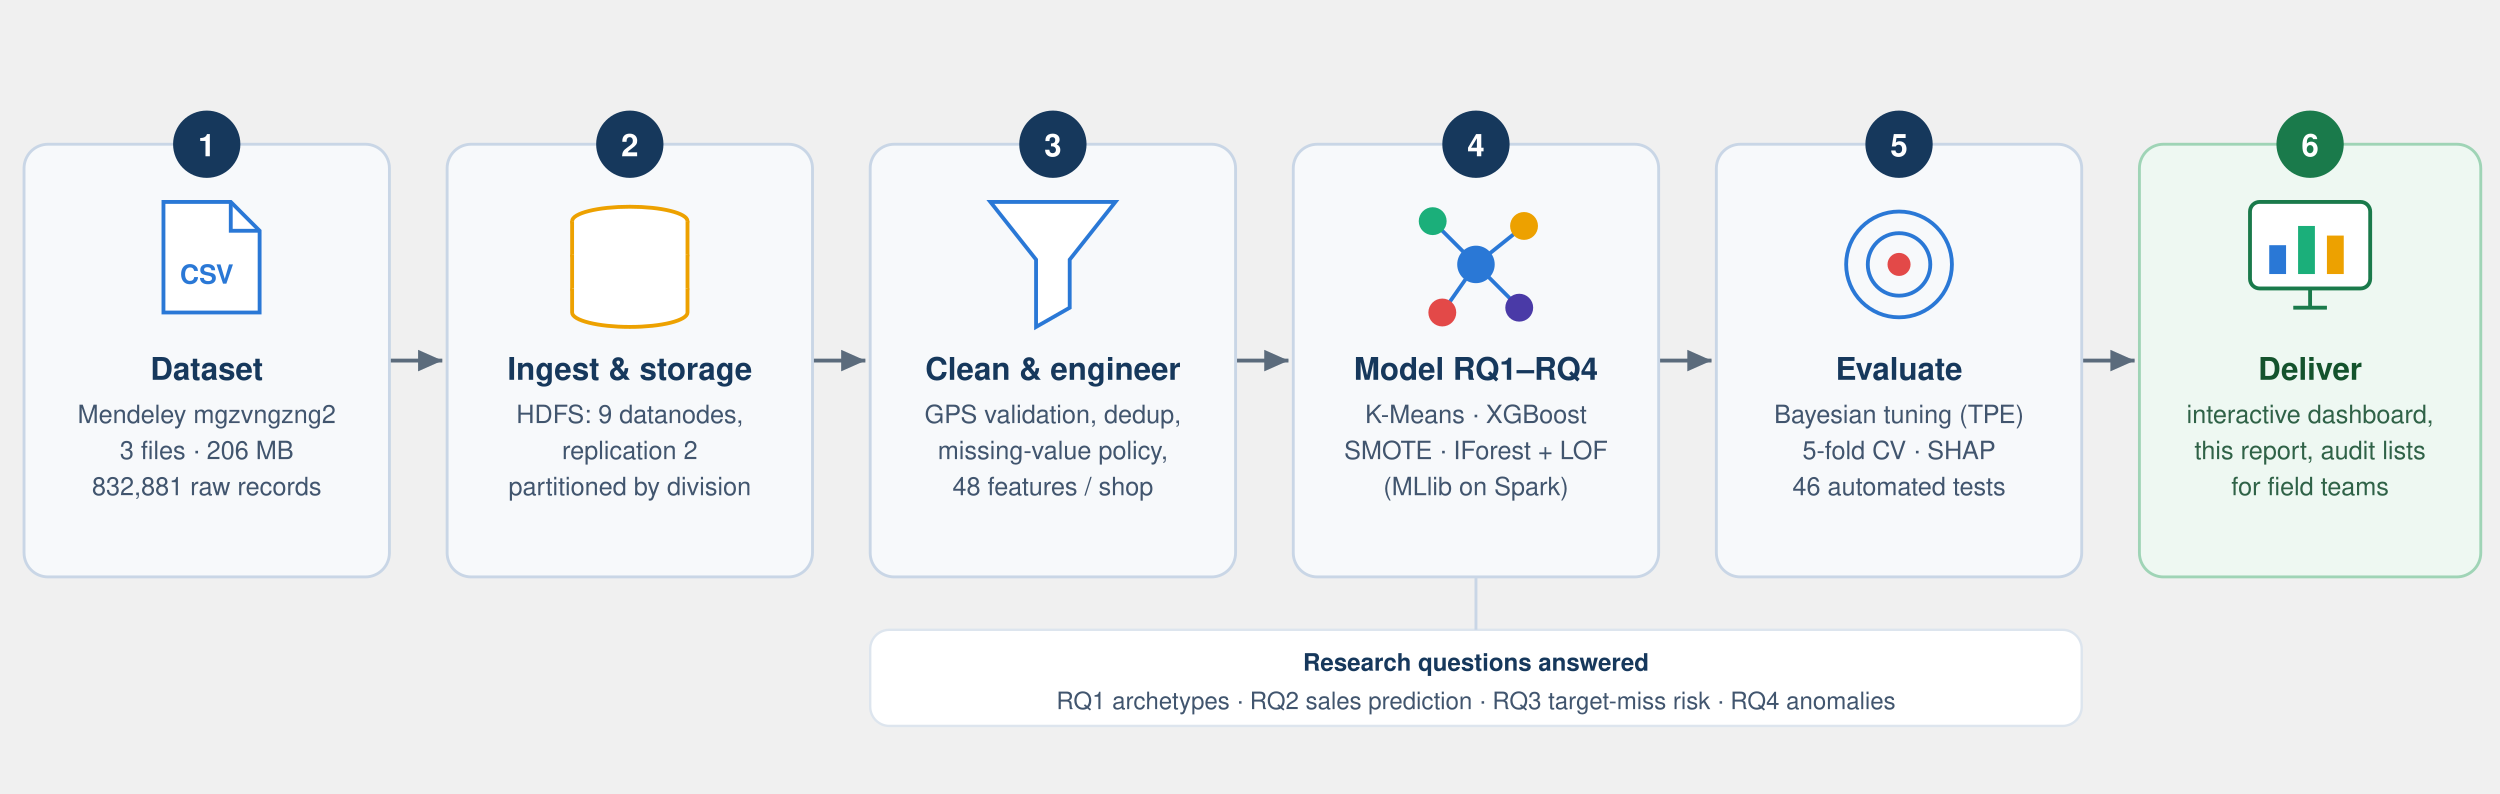
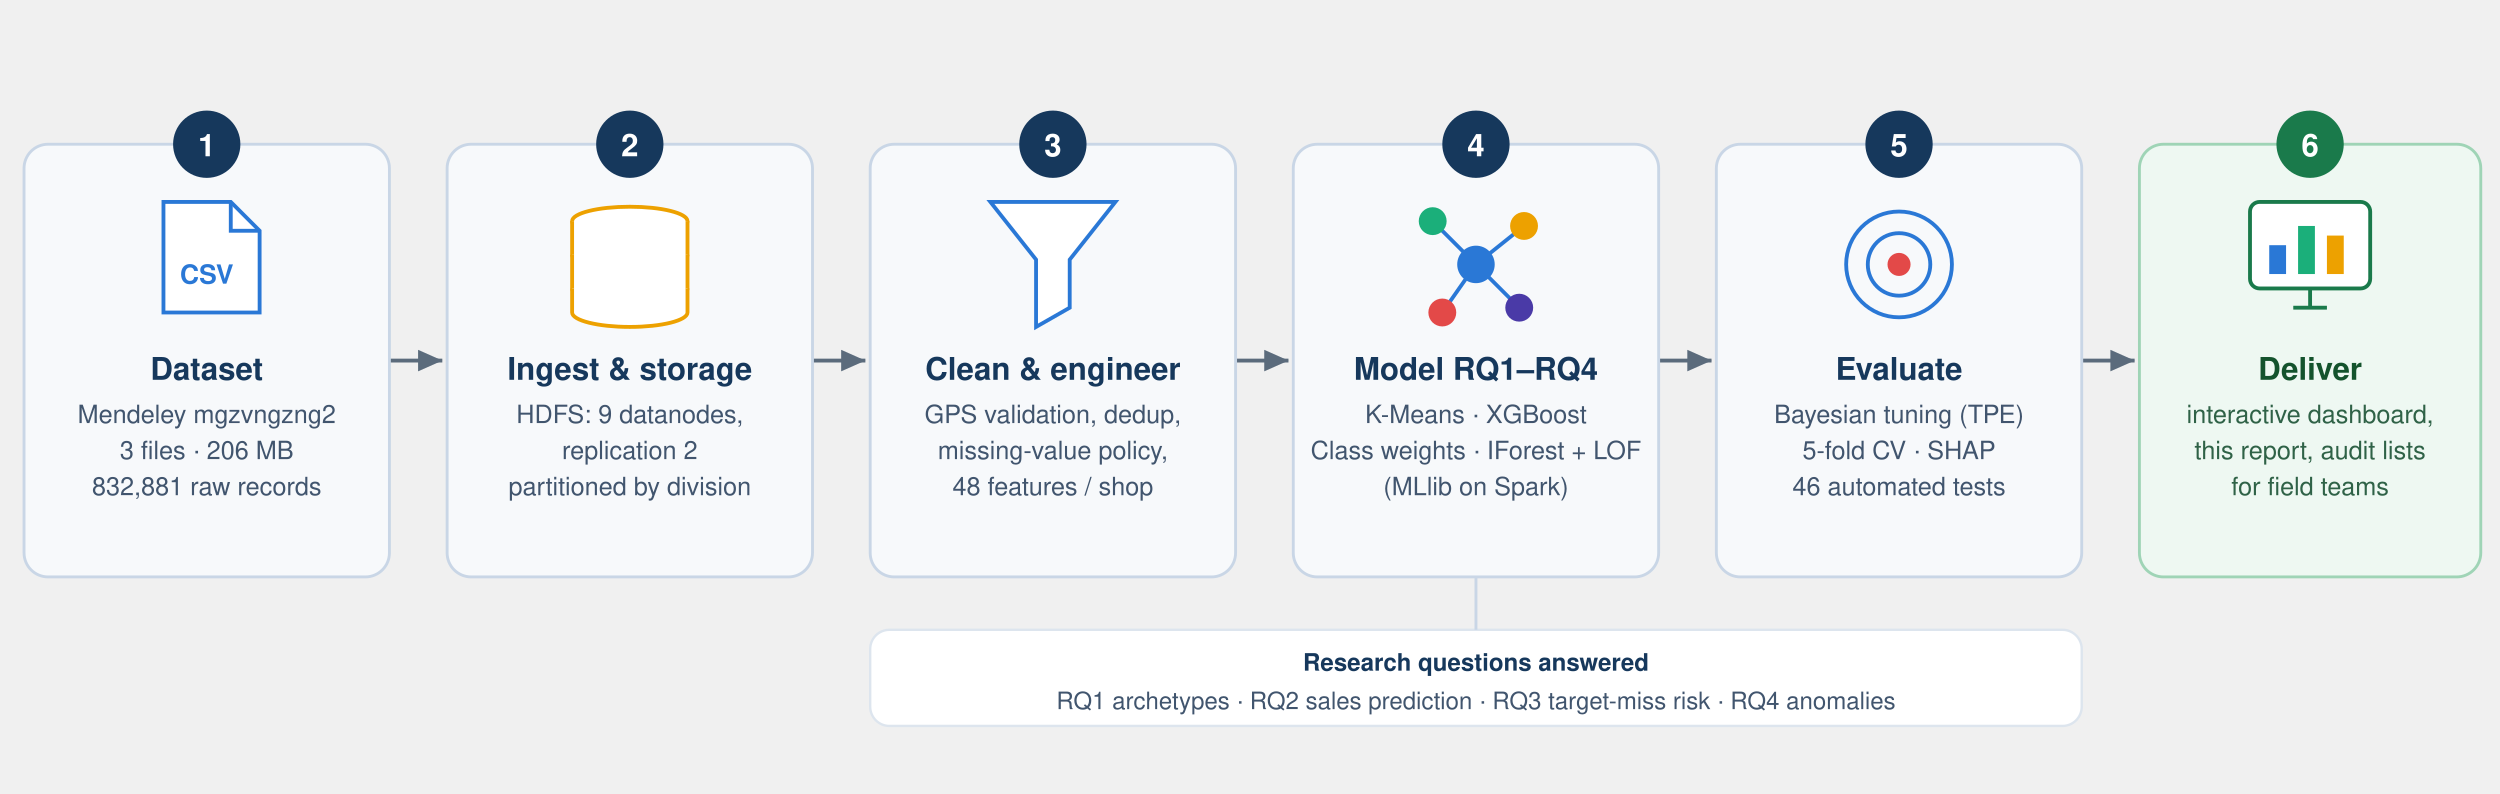
<svg xmlns="http://www.w3.org/2000/svg" width="1040" height="330" viewBox="0 0 1040 330" font-family="Helvetica, Arial, sans-serif">
  <defs>
    <marker id="arr" viewBox="0 0 10 10" refX="9" refY="5" markerWidth="7" markerHeight="7" orient="auto-start-reverse">
      <path d="M 0 1 L 9 5 L 0 9 z" fill="#5B6B7C" />
    </marker>
  </defs>
  <g stroke="#5B6B7C" stroke-width="1.6" fill="none">
    <line x1="162" y1="150" x2="184" y2="150" marker-end="url(#arr)" />
    <line x1="338" y1="150" x2="360" y2="150" marker-end="url(#arr)" />
    <line x1="514" y1="150" x2="536" y2="150" marker-end="url(#arr)" />
    <line x1="690" y1="150" x2="712" y2="150" marker-end="url(#arr)" />
    <line x1="866" y1="150" x2="888" y2="150" marker-end="url(#arr)" />
  </g>
  <g>
    <rect x="10" y="60" width="152" height="180" rx="10" fill="#f7f9fb" stroke="#c9d6e6" stroke-width="1.2" />
    <circle cx="86" cy="60" r="14" fill="#16385C" />
    <text x="86" y="65" text-anchor="middle" fill="#fff" font-size="13" font-weight="bold">1</text>
    <g transform="translate(64,84)">
      <path d="M4 0 h28 l12 12 v34 h-40 z" fill="#fff" stroke="#2a78d6" stroke-width="1.6" />
      <path d="M32 0 v12 h12" fill="none" stroke="#2a78d6" stroke-width="1.6" />
      <text x="22" y="34" text-anchor="middle" font-size="11" fill="#2a78d6" font-weight="bold">CSV</text>
    </g>
    <text x="86" y="158" text-anchor="middle" font-size="13" font-weight="bold" fill="#16385C">Dataset</text>
    <text x="86" y="176" text-anchor="middle" font-size="10.5" fill="#41556E">Mendeley mgzvngzng2</text>
    <text x="86" y="191" text-anchor="middle" font-size="10.5" fill="#41556E">3 files · 206 MB</text>
    <text x="86" y="206" text-anchor="middle" font-size="10.5" fill="#41556E">832,881 raw records</text>
  </g>
  <g>
    <rect x="186" y="60" width="152" height="180" rx="10" fill="#f7f9fb" stroke="#c9d6e6" stroke-width="1.2" />
    <circle cx="262" cy="60" r="14" fill="#16385C" />
    <text x="262" y="65" text-anchor="middle" fill="#fff" font-size="13" font-weight="bold">2</text>
    <g transform="translate(234,86)" stroke="#eda100" stroke-width="1.6" fill="#fff">
      <ellipse cx="28" cy="6" rx="24" ry="6" />
      <path d="M4 6 v14 a24 6 0 0 0 48 0 v-14" />
      <path d="M4 20 v14 a24 6 0 0 0 48 0 v-14" />
      <path d="M4 34 v10 a24 6 0 0 0 48 0 v-10" />
    </g>
    <text x="262" y="158" text-anchor="middle" font-size="13" font-weight="bold" fill="#16385C">Ingest &amp; storage</text>
    <text x="262" y="176" text-anchor="middle" font-size="10.5" fill="#41556E">HDFS: 9 datanodes,</text>
    <text x="262" y="191" text-anchor="middle" font-size="10.5" fill="#41556E">replication 2</text>
    <text x="262" y="206" text-anchor="middle" font-size="10.5" fill="#41556E">partitioned by division</text>
  </g>
  <g>
    <rect x="362" y="60" width="152" height="180" rx="10" fill="#f7f9fb" stroke="#c9d6e6" stroke-width="1.2" />
    <circle cx="438" cy="60" r="14" fill="#16385C" />
    <text x="438" y="65" text-anchor="middle" fill="#fff" font-size="13" font-weight="bold">3</text>
    <g transform="translate(412,84)">
      <path d="M0 0 h52 l-19 24 v20 l-14 8 v-28 z" fill="#fff" stroke="#2a78d6" stroke-width="1.6" />
    </g>
    <text x="438" y="158" text-anchor="middle" font-size="13" font-weight="bold" fill="#16385C">Clean &amp; engineer</text>
    <text x="438" y="176" text-anchor="middle" font-size="10.5" fill="#41556E">GPS validation, dedup,</text>
    <text x="438" y="191" text-anchor="middle" font-size="10.5" fill="#41556E">missing-value policy,</text>
    <text x="438" y="206" text-anchor="middle" font-size="10.5" fill="#41556E">48 features / shop</text>
  </g>
  <g>
    <rect x="538" y="60" width="152" height="180" rx="10" fill="#f7f9fb" stroke="#c9d6e6" stroke-width="1.2" />
    <circle cx="614" cy="60" r="14" fill="#16385C" />
    <text x="614" y="65" text-anchor="middle" fill="#fff" font-size="13" font-weight="bold">4</text>
    <g transform="translate(588,84)" stroke="#2a78d6" stroke-width="1.6">
      <line x1="26" y1="26" x2="8" y2="8" />
      <line x1="26" y1="26" x2="46" y2="10" />
      <line x1="26" y1="26" x2="12" y2="46" />
      <line x1="26" y1="26" x2="44" y2="44" />
      <circle cx="26" cy="26" r="7" fill="#2a78d6" />
      <circle cx="8" cy="8" r="5" fill="#1baf7a" stroke="#1baf7a" />
      <circle cx="46" cy="10" r="5" fill="#eda100" stroke="#eda100" />
      <circle cx="12" cy="46" r="5" fill="#e34948" stroke="#e34948" />
      <circle cx="44" cy="44" r="5" fill="#4a3aa7" stroke="#4a3aa7" />
    </g>
    <text x="614" y="158" text-anchor="middle" font-size="13" font-weight="bold" fill="#16385C">Model RQ1–RQ4</text>
    <text x="614" y="176" text-anchor="middle" font-size="10.5" fill="#41556E">K-Means · XGBoost</text>
-     <text x="614" y="191" text-anchor="middle" font-size="10.5" fill="#41556E">SMOTE · IForest + LOF</text>
+     <text x="614" y="191" text-anchor="middle" font-size="10.5" fill="#41556E">Class weights · IForest + LOF</text>
    <text x="614" y="206" text-anchor="middle" font-size="10.5" fill="#41556E">(MLlib on Spark)</text>
  </g>
  <g>
    <rect x="714" y="60" width="152" height="180" rx="10" fill="#f7f9fb" stroke="#c9d6e6" stroke-width="1.2" />
    <circle cx="790" cy="60" r="14" fill="#16385C" />
    <text x="790" y="65" text-anchor="middle" fill="#fff" font-size="13" font-weight="bold">5</text>
    <g transform="translate(766,84)" fill="none" stroke="#2a78d6" stroke-width="1.6">
      <circle cx="24" cy="26" r="22" />
      <circle cx="24" cy="26" r="13" />
      <circle cx="24" cy="26" r="4" fill="#e34948" stroke="#e34948" />
    </g>
    <text x="790" y="158" text-anchor="middle" font-size="13" font-weight="bold" fill="#16385C">Evaluate</text>
    <text x="790" y="176" text-anchor="middle" font-size="10.5" fill="#41556E">Bayesian tuning (TPE)</text>
    <text x="790" y="191" text-anchor="middle" font-size="10.5" fill="#41556E">5-fold CV · SHAP</text>
    <text x="790" y="206" text-anchor="middle" font-size="10.5" fill="#41556E">46 automated tests</text>
  </g>
  <g>
    <rect x="890" y="60" width="142" height="180" rx="10" fill="#eef8f2" stroke="#9fd4b6" stroke-width="1.2" />
    <circle cx="961" cy="60" r="14" fill="#1a7a4b" />
    <text x="961" y="65" text-anchor="middle" fill="#fff" font-size="13" font-weight="bold">6</text>
    <g transform="translate(936,84)">
      <rect x="0" y="0" width="50" height="36" rx="4" fill="#fff" stroke="#1a7a4b" stroke-width="1.6" />
      <rect x="8" y="18" width="7" height="12" fill="#2a78d6" />
      <rect x="20" y="10" width="7" height="20" fill="#1baf7a" />
      <rect x="32" y="14" width="7" height="16" fill="#eda100" />
      <line x1="18" y1="44" x2="32" y2="44" stroke="#1a7a4b" stroke-width="1.6" />
      <line x1="25" y1="36" x2="25" y2="44" stroke="#1a7a4b" stroke-width="1.6" />
    </g>
    <text x="961" y="158" text-anchor="middle" font-size="13" font-weight="bold" fill="#14532d">Deliver</text>
    <text x="961" y="176" text-anchor="middle" font-size="10.5" fill="#2f6247">interactive dashboard,</text>
    <text x="961" y="191" text-anchor="middle" font-size="10.5" fill="#2f6247">this report, audit lists</text>
    <text x="961" y="206" text-anchor="middle" font-size="10.5" fill="#2f6247">for field teams</text>
  </g>
  <g font-size="10" fill="#41556E">
    <rect x="362" y="262" width="504" height="40" rx="8" fill="#fff" stroke="#dde5ee" stroke-width="1" />
    <text x="614" y="279" text-anchor="middle" font-weight="bold" fill="#16385C">Research questions answered</text>
    <text x="614" y="295" text-anchor="middle">RQ1 archetypes · RQ2 sales prediction · RQ3 target-miss risk · RQ4 anomalies</text>
  </g>
  <line x1="614" y1="240" x2="614" y2="262" stroke="#c9d6e6" stroke-width="1.2" />
</svg>
